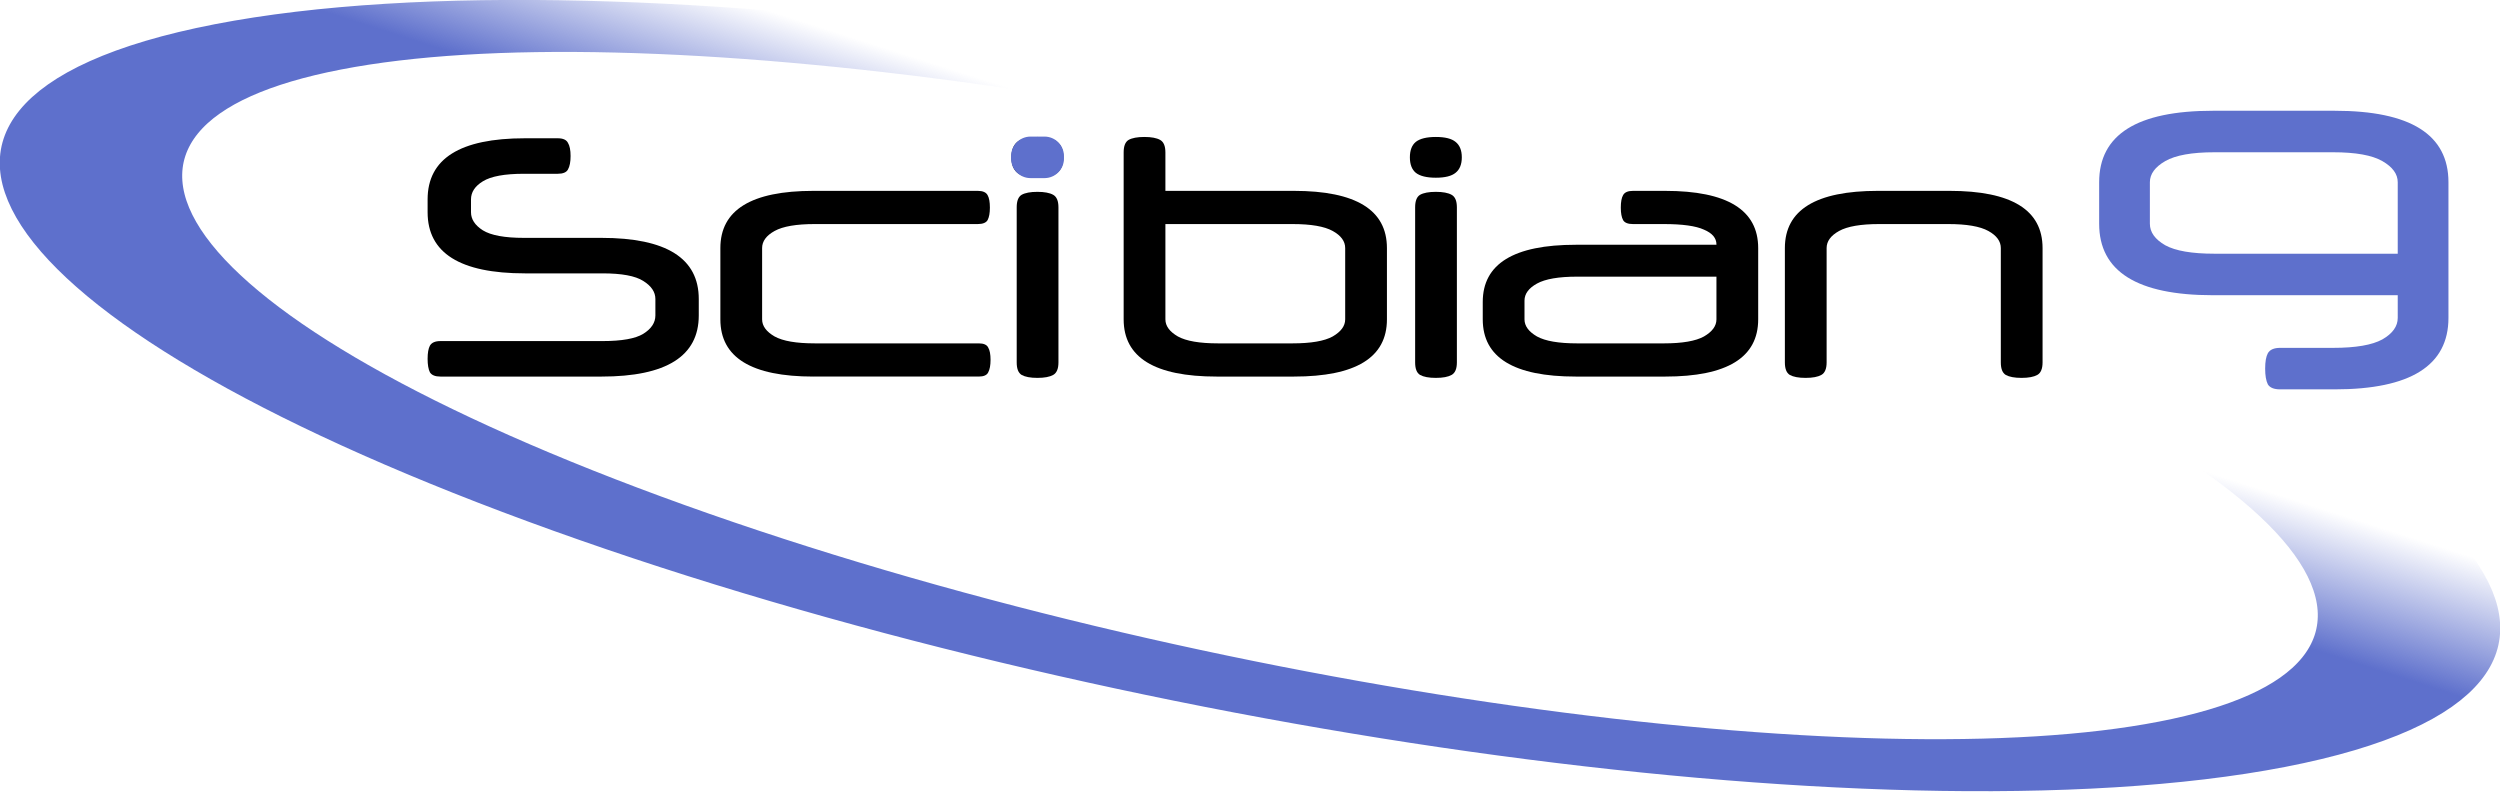
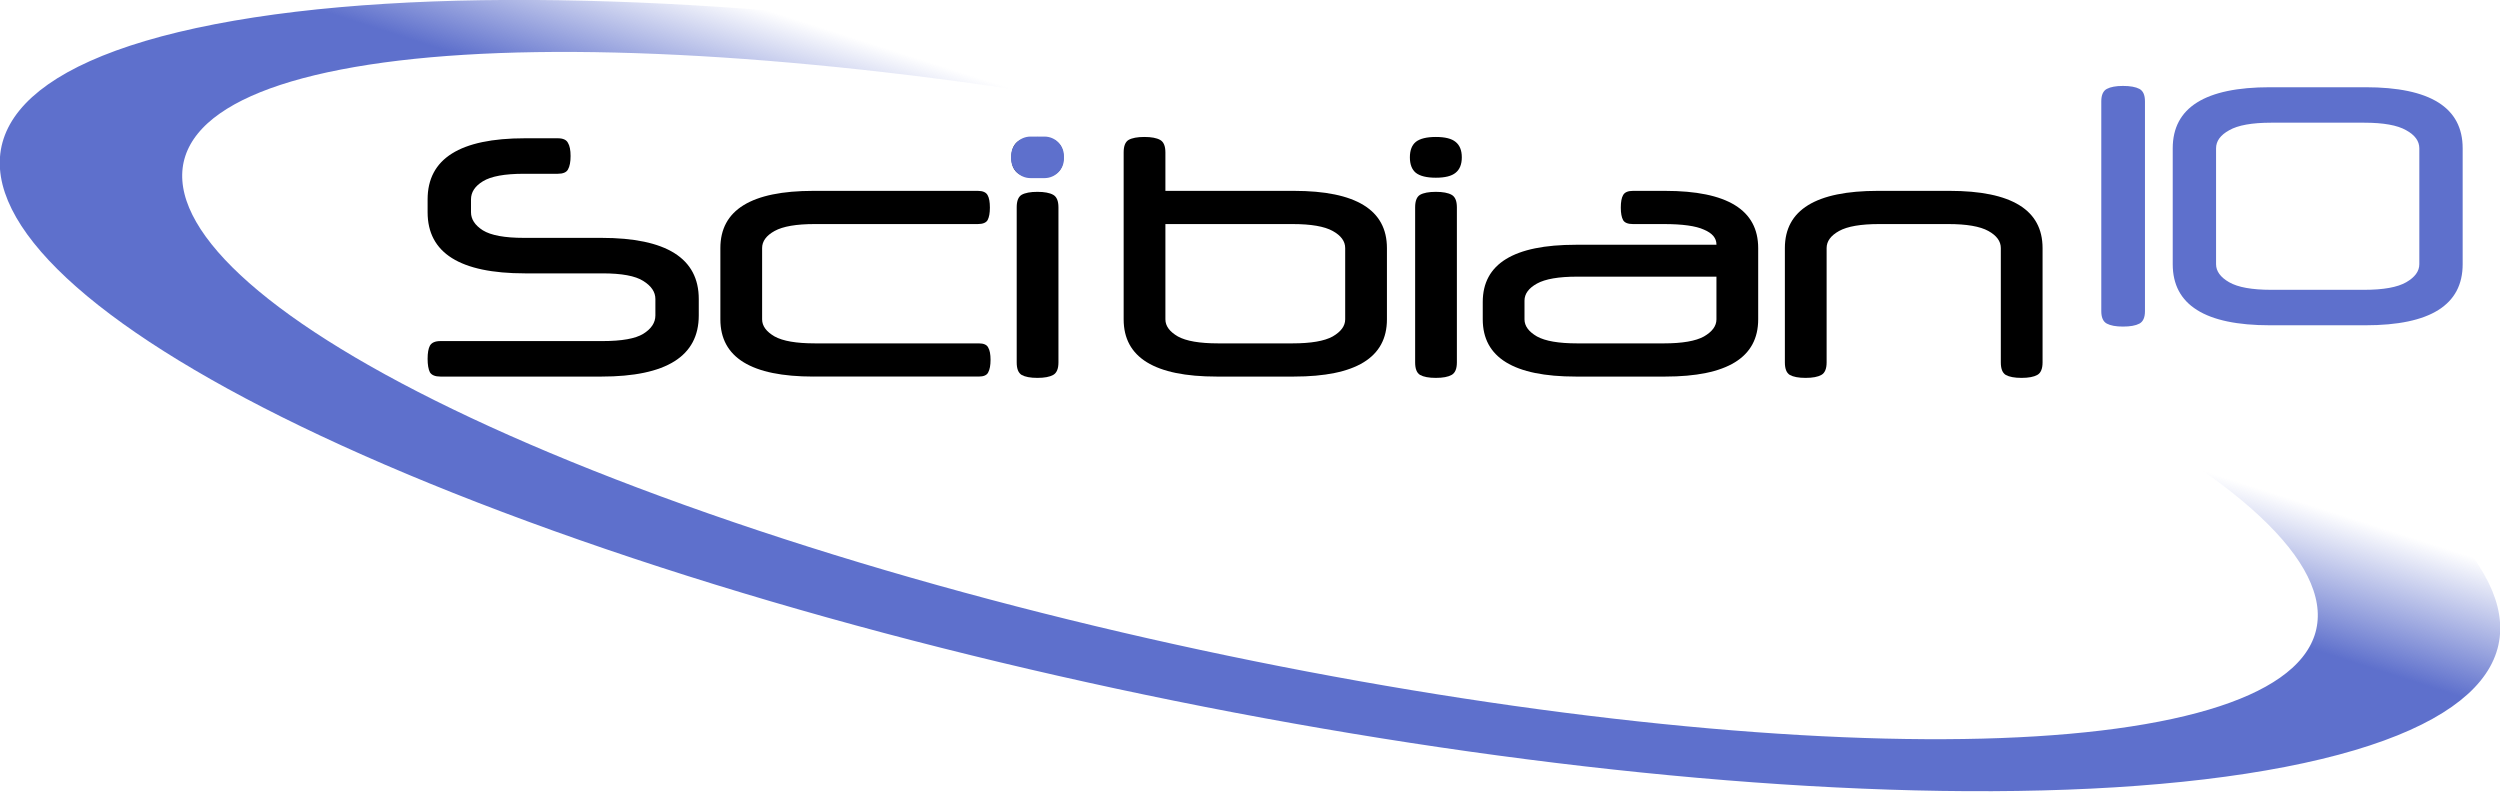
<svg xmlns="http://www.w3.org/2000/svg" xmlns:xlink="http://www.w3.org/1999/xlink" width="188.023mm" height="59.501mm" viewBox="0 0 188.023 59.501" version="1.1" id="svg3862">
  <defs id="defs3856">
    <linearGradient gradientTransform="matrix(8.643635,2.8198421e-7,7.7378788e-8,4.242427,-2495.955,-1797.715)" xlink:href="#linearGradient3858" id="linearGradient3263" gradientUnits="userSpaceOnUse" x1="286.393" y1="471.313" x2="288.865" y2="471.227" />
    <linearGradient id="linearGradient3858">
      <stop style="stop-color:#5e70cc;stop-opacity:1;" offset="0" id="stop3860" />
      <stop style="stop-color:#5e70cc;stop-opacity:0;" offset="1" id="stop3862" />
    </linearGradient>
  </defs>
  <g id="layer1" transform="translate(-12.57784,-28.54318)">
    <rect style="fill:none;stroke:#000000;stroke-width:0.045;stroke-miterlimit:4;stroke-dasharray:none;stroke-opacity:1" id="rect3766" width="188.713" height="60.179" x="12.135" y="27.984" />
    <g transform="matrix(0.2645833,0,0,0.2645833,8.034485,5.642718)" style="font-style:normal;font-weight:normal;font-size:93.43px;line-height:125%;font-family:Sans;letter-spacing:0px;word-spacing:0px;fill:#000000;fill-opacity:1;stroke:none" id="text2997">
      <path d="m 348.443,140.807 h 36.531 c 17.627,5e-5 26.44,5.419 26.441,16.257 v 20.274 c -8e-5,10.838 -8.814,16.257 -26.441,16.257 h -21.956 c -17.627,0 -26.441,-5.419 -26.441,-16.257 v -47.462 c -1e-5,-1.806 0.467,-2.99 1.401,-3.55 0.997,-0.561 2.491,-0.841 4.485,-0.841 1.993,7e-5 3.488,0.28 4.485,0.841 0.997,0.561 1.495,1.744 1.495,3.55 v 10.931 m 0,9.436 v 27.095 c -1e-5,1.869 1.183,3.488 3.55,4.858 2.367,1.308 6.166,1.962 11.398,1.962 h 21.209 c 5.232,1e-5 9.031,-0.654 11.398,-1.962 2.367,-1.37 3.55,-2.99 3.55,-4.858 v -20.274 c -6e-5,-1.931 -1.183,-3.55 -3.55,-4.858 -2.367,-1.308 -6.166,-1.962 -11.398,-1.962 h -36.157" style="font-variant:normal;font-stretch:normal;font-family:Neuropol;-inkscape-font-specification:Neuropol" id="path3347" />
      <path d="m 431.298,189.577 c -2e-5,1.806 -0.498,2.99 -1.495,3.55 -0.997,0.561 -2.491,0.841 -4.485,0.841 -1.993,0 -3.488,-0.28 -4.485,-0.841 -0.934,-0.561 -1.401,-1.744 -1.401,-3.55 v -44.099 c -10e-6,-1.806 0.467,-2.99 1.401,-3.55 0.997,-0.561 2.491,-0.841 4.485,-0.841 1.993,6e-5 3.488,0.28 4.485,0.841 0.997,0.561 1.495,1.744 1.495,3.55 v 44.099 m -13.36,-58.3 c -1e-5,-1.993 0.561,-3.457 1.682,-4.391 1.183,-0.934 3.083,-1.401 5.699,-1.401 2.616,7e-5 4.485,0.467 5.606,1.401 1.183,0.934 1.775,2.398 1.775,4.391 -2e-5,1.993 -0.592,3.457 -1.775,4.391 -1.121,0.934 -2.99,1.401 -5.606,1.401 -2.616,6e-5 -4.516,-0.467 -5.699,-1.401 -1.121,-0.934 -1.682,-2.398 -1.682,-4.391" style="font-variant:normal;font-stretch:normal;font-family:Neuropol;-inkscape-font-specification:Neuropol" id="path3349" />
      <path d="m 465.092,193.595 c -17.627,0 -26.441,-5.419 -26.441,-16.257 v -4.952 c -10e-6,-10.838 8.814,-16.257 26.441,-16.257 h 39.988 v -0.093 c -7e-5,-1.806 -1.184,-3.208 -3.55,-4.204 -2.305,-1.059 -6.104,-1.588 -11.398,-1.588 h -8.782 c -1.433,5e-5 -2.367,-0.374 -2.803,-1.121 -0.436,-0.81 -0.654,-1.993 -0.654,-3.55 -4e-5,-1.619 0.218,-2.803 0.654,-3.55 0.436,-0.81 1.37,-1.215 2.803,-1.215 h 9.156 c 17.627,5e-5 26.44,5.419 26.441,16.257 v 20.274 c -9e-5,10.838 -8.814,16.257 -26.441,16.257 h -25.413 m 25.039,-9.436 c 5.232,1e-5 9.031,-0.654 11.398,-1.962 2.367,-1.37 3.55,-2.99 3.55,-4.858 v -12.146 h -39.614 c -5.232,3e-5 -9.032,0.654 -11.398,1.962 -2.367,1.308 -3.55,2.927 -3.55,4.858 v 5.325 c -1e-5,1.869 1.183,3.488 3.55,4.858 2.367,1.308 6.166,1.962 11.398,1.962 h 24.665" style="font-variant:normal;font-stretch:normal;font-family:Neuropol;-inkscape-font-specification:Neuropol" id="path3351" />
      <path d="m 530.418,193.968 c -1.993,0 -3.488,-0.28 -4.485,-0.841 -0.934,-0.561 -1.401,-1.744 -1.401,-3.55 v -32.514 c -1e-5,-10.838 8.814,-16.257 26.441,-16.257 h 20.368 c 17.627,5e-5 26.44,5.419 26.441,16.257 v 32.514 c -8e-5,1.806 -0.498,2.99 -1.495,3.55 -0.997,0.561 -2.492,0.841 -4.485,0.841 -1.993,0 -3.488,-0.28 -4.485,-0.841 -0.934,-0.561 -1.402,-1.744 -1.401,-3.55 v -32.514 c -6e-5,-1.931 -1.183,-3.55 -3.55,-4.858 -2.367,-1.308 -6.166,-1.962 -11.398,-1.962 H 551.346 c -5.232,5e-5 -9.032,0.654 -11.398,1.962 -2.367,1.308 -3.55,2.928 -3.55,4.858 v 32.514 c -10e-6,1.806 -0.498,2.99 -1.495,3.55 -0.997,0.561 -2.491,0.841 -4.485,0.841" style="font-variant:normal;font-stretch:normal;font-family:Neuropol;-inkscape-font-specification:Neuropol" id="path3353" />
    </g>
    <ellipse ry="77.675" rx="48.329" cy="151.803" cx="-36.977" transform="matrix(0.9816987,-0.1904408,0.9412827,0.3376194,0,0)" id="path3001" style="fill:none;stroke:url(#linearGradient3263);stroke-width:10.088;stroke-miterlimit:4;stroke-dasharray:none;stroke-opacity:1" />
    <g transform="matrix(0.2645833,0,0,0.2645833,8.034485,5.642718)" style="font-style:normal;font-weight:normal;font-size:93.43px;line-height:125%;font-family:Sans;letter-spacing:0px;word-spacing:0px;fill:#000000;fill-opacity:1;stroke:none" id="text3003">
      <path d="m 166.377,164.258 c -18.437,3e-5 -27.655,-5.793 -27.655,-17.378 v -3.644 c -1e-5,-11.585 9.218,-17.378 27.655,-17.378 h 9.343 c 1.495,7e-5 2.46,0.436 2.896,1.308 0.498,0.81 0.747,2.056 0.747,3.737 -4e-5,1.682 -0.249,2.959 -0.747,3.831 -0.436,0.81 -1.401,1.215 -2.896,1.215 h -9.623 c -5.481,6e-5 -9.374,0.716 -11.679,2.149 -2.242,1.37 -3.363,3.083 -3.363,5.139 v 3.644 c -2e-5,1.993 1.121,3.706 3.363,5.139 2.305,1.433 6.197,2.149 11.679,2.149 h 22.049 c 18.437,4e-5 27.655,5.793 27.655,17.378 v 4.671 c -8e-5,11.585 -9.218,17.378 -27.655,17.378 h -45.78 c -1.495,0 -2.491,-0.405 -2.99,-1.215 -0.436,-0.872 -0.654,-2.149 -0.654,-3.831 -1e-5,-1.682 0.218,-2.927 0.654,-3.737 0.498,-0.872 1.495,-1.308 2.99,-1.308 h 46.061 c 5.481,1e-5 9.343,-0.685 11.585,-2.055 2.305,-1.433 3.457,-3.177 3.457,-5.232 v -4.671 c -6e-5,-1.993 -1.152,-3.706 -3.457,-5.139 -2.242,-1.433 -6.104,-2.149 -11.585,-2.149 h -22.049" style="font-variant:normal;font-stretch:normal;font-family:Neuropol;-inkscape-font-specification:Neuropol" id="path3340" />
      <path d="m 248.382,193.595 c -17.627,0 -26.441,-5.419 -26.441,-16.257 v -20.274 c -10e-6,-10.838 8.814,-16.257 26.441,-16.257 h 46.715 c 1.433,5e-5 2.367,0.405 2.803,1.215 0.436,0.747 0.654,1.931 0.654,3.55 -8e-5,1.557 -0.218,2.741 -0.654,3.55 -0.436,0.747 -1.37,1.121 -2.803,1.121 h -46.341 c -5.232,5e-5 -9.032,0.654 -11.398,1.962 -2.367,1.308 -3.55,2.928 -3.55,4.858 v 20.274 c -1e-5,1.869 1.183,3.488 3.55,4.858 2.367,1.308 6.166,1.962 11.398,1.962 h 46.621 c 1.433,1e-5 2.336,0.405 2.709,1.215 0.436,0.747 0.654,1.9 0.654,3.457 -8e-5,1.557 -0.218,2.741 -0.654,3.55 -0.374,0.81 -1.277,1.215 -2.709,1.215 h -46.995" style="font-variant:normal;font-stretch:normal;font-family:Neuropol;-inkscape-font-specification:Neuropol" id="path3342" />
      <path d="m 318.041,189.577 c -1e-5,1.806 -0.498,2.99 -1.495,3.55 -0.997,0.561 -2.491,0.841 -4.485,0.841 -1.993,0 -3.488,-0.28 -4.485,-0.841 -0.934,-0.561 -1.401,-1.744 -1.401,-3.55 v -44.099 c -1e-5,-1.806 0.467,-2.99 1.401,-3.55 0.997,-0.561 2.491,-0.841 4.485,-0.841 1.993,6e-5 3.488,0.28 4.485,0.841 0.997,0.561 1.495,1.744 1.495,3.55 v 44.099 m -13.36,-58.3 c 0,-1.993 0.561,-3.457 1.682,-4.391 1.183,-0.934 3.083,-1.401 5.699,-1.401 2.616,7e-5 4.485,0.467 5.606,1.401 1.183,0.934 1.775,2.398 1.775,4.391 -2e-5,1.993 -0.592,3.457 -1.775,4.391 -1.121,0.934 -2.99,1.401 -5.606,1.401 -2.616,6e-5 -4.516,-0.467 -5.699,-1.401 -1.121,-0.934 -1.682,-2.398 -1.682,-4.391" style="font-variant:normal;font-stretch:normal;font-family:Neuropol;-inkscape-font-specification:Neuropol" id="path3344" />
    </g>
    <rect y="27.985" x="16.692" height="59.17" width="153.82" id="rect2996" style="fill:none;stroke:none;stroke-width:0.265" />
    <rect ry="1.464" y="38.815" x="88.621" height="3.124" width="3.976" id="rect3800" style="fill:#5e70cc;fill-opacity:1;stroke:none;stroke-width:0.265" />
-     <g transform="matrix(0.2645833,0,0,0.2645833,8.034485,5.642718)" style="font-style:normal;font-weight:normal;font-size:109.231px;line-height:125%;font-family:Sans;letter-spacing:0px;word-spacing:0px;fill:#5e70cc;fill-opacity:1;stroke:none" id="text2997-3">
-       <path d="m 680.826,118.038 c 21.555,8e-5 32.332,6.772 32.332,20.317 v 38.558 c -10e-5,13.545 -10.777,20.317 -32.332,20.317 h -15.511 c -1.748,0 -2.913,-0.473 -3.495,-1.42 -0.51,-1.019 -0.765,-2.512 -0.765,-4.478 -5e-5,-1.966 0.255,-3.423 0.765,-4.369 0.583,-1.019 1.748,-1.529 3.495,-1.529 h 15.074 c 6.408,1e-5 11.069,-0.801 13.982,-2.403 2.913,-1.675 4.369,-3.714 4.369,-6.117 v -6.445 h -52.54 c -21.555,3e-5 -32.332,-6.772 -32.332,-20.317 v -11.797 c 0,-13.545 10.777,-20.317 32.332,-20.317 h 34.626 m -34.189,11.797 c -6.408,7e-5 -11.069,0.838 -13.982,2.512 -2.913,1.675 -4.369,3.677 -4.369,6.008 v 11.797 c -2e-5,2.403 1.456,4.442 4.369,6.117 2.913,1.602 7.573,2.403 13.982,2.403 h 52.103 v -20.317 c -9e-5,-2.33 -1.456,-4.333 -4.369,-6.008 -2.913,-1.675 -7.573,-2.512 -13.982,-2.512 h -33.752" style="font-variant:normal;font-weight:bold;font-stretch:normal;font-family:Neuropol;-inkscape-font-specification:'Neuropol Bold';fill:#5e70cc" id="path3356" />
+     <g aria-label="10" style="font-style:normal;font-weight:normal;font-size:28.222px;line-height:1.25;font-family:sans-serif;letter-spacing:0px;word-spacing:0px;fill:#5e70cc;fill-opacity:1;stroke:none;stroke-width:0.265" id="text28">
+       <path d="m 173.899,51.945 q 0,0.716 -0.42,0.938 -0.42,0.222 -1.235,0.222 -0.79,0 -1.21,-0.222 -0.42,-0.222 -0.42,-0.938 V 36.166 q 0,-0.716 0.42,-0.938 0.42,-0.222 1.21,-0.222 0.815,0 1.235,0.222 0.42,0.222 0.42,0.938 z" style="font-style:normal;font-variant:normal;font-weight:normal;font-stretch:normal;font-size:24.694px;font-family:Neuropol;-inkscape-font-specification:Neuropol;fill:#5e70cc;stroke-width:0.265" id="path30" />
+       <path d="m 183.297,53.007 q -7.31,0 -7.31,-4.593 v -8.717 q 0,-4.593 7.31,-4.593 h 7.186 q 7.31,0 7.31,4.593 v 8.717 q 0,4.593 -7.31,4.593 z m 7.087,-2.667 q 2.173,0 3.161,-0.568 0.988,-0.568 0.988,-1.358 v -8.717 q 0,-0.815 -0.988,-1.358 -0.988,-0.568 -3.161,-0.568 h -6.989 q -2.173,0 -3.161,0.568 -0.988,0.543 -0.988,1.358 v 8.717 q 0,0.79 0.988,1.358 0.988,0.568 3.161,0.568 z" style="font-style:normal;font-variant:normal;font-weight:normal;font-stretch:normal;font-size:24.694px;font-family:Neuropol;-inkscape-font-specification:Neuropol;fill:#5e70cc;stroke-width:0.265" id="path32" />
    </g>
  </g>
</svg>
